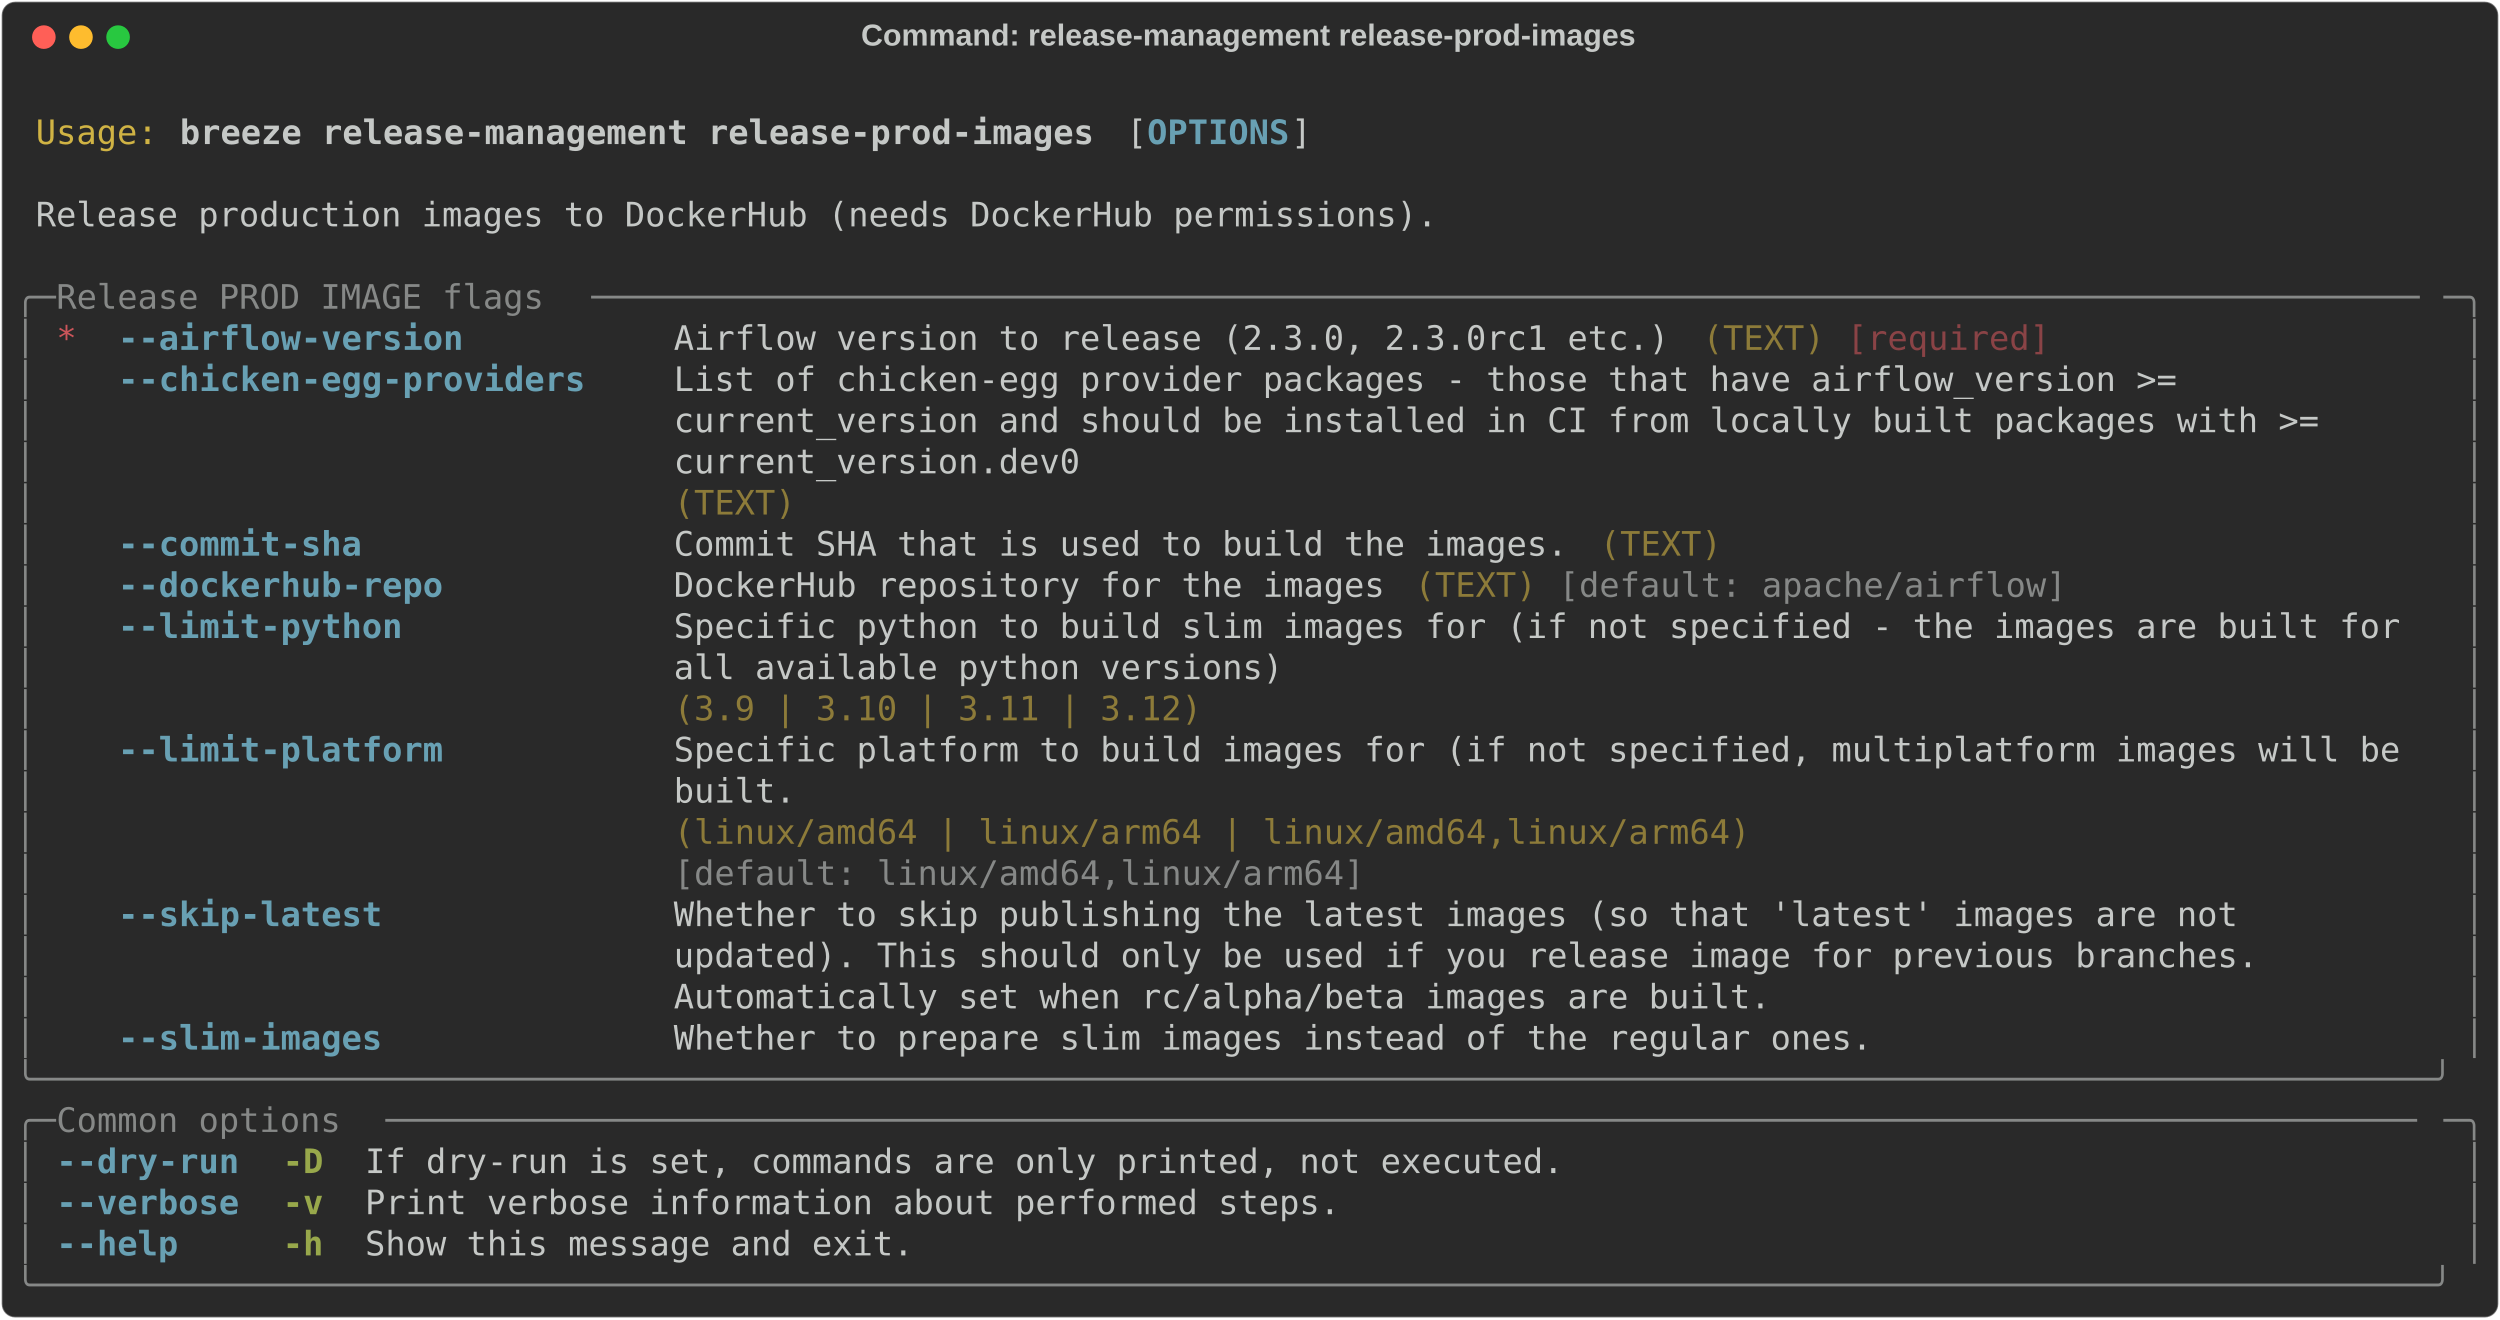
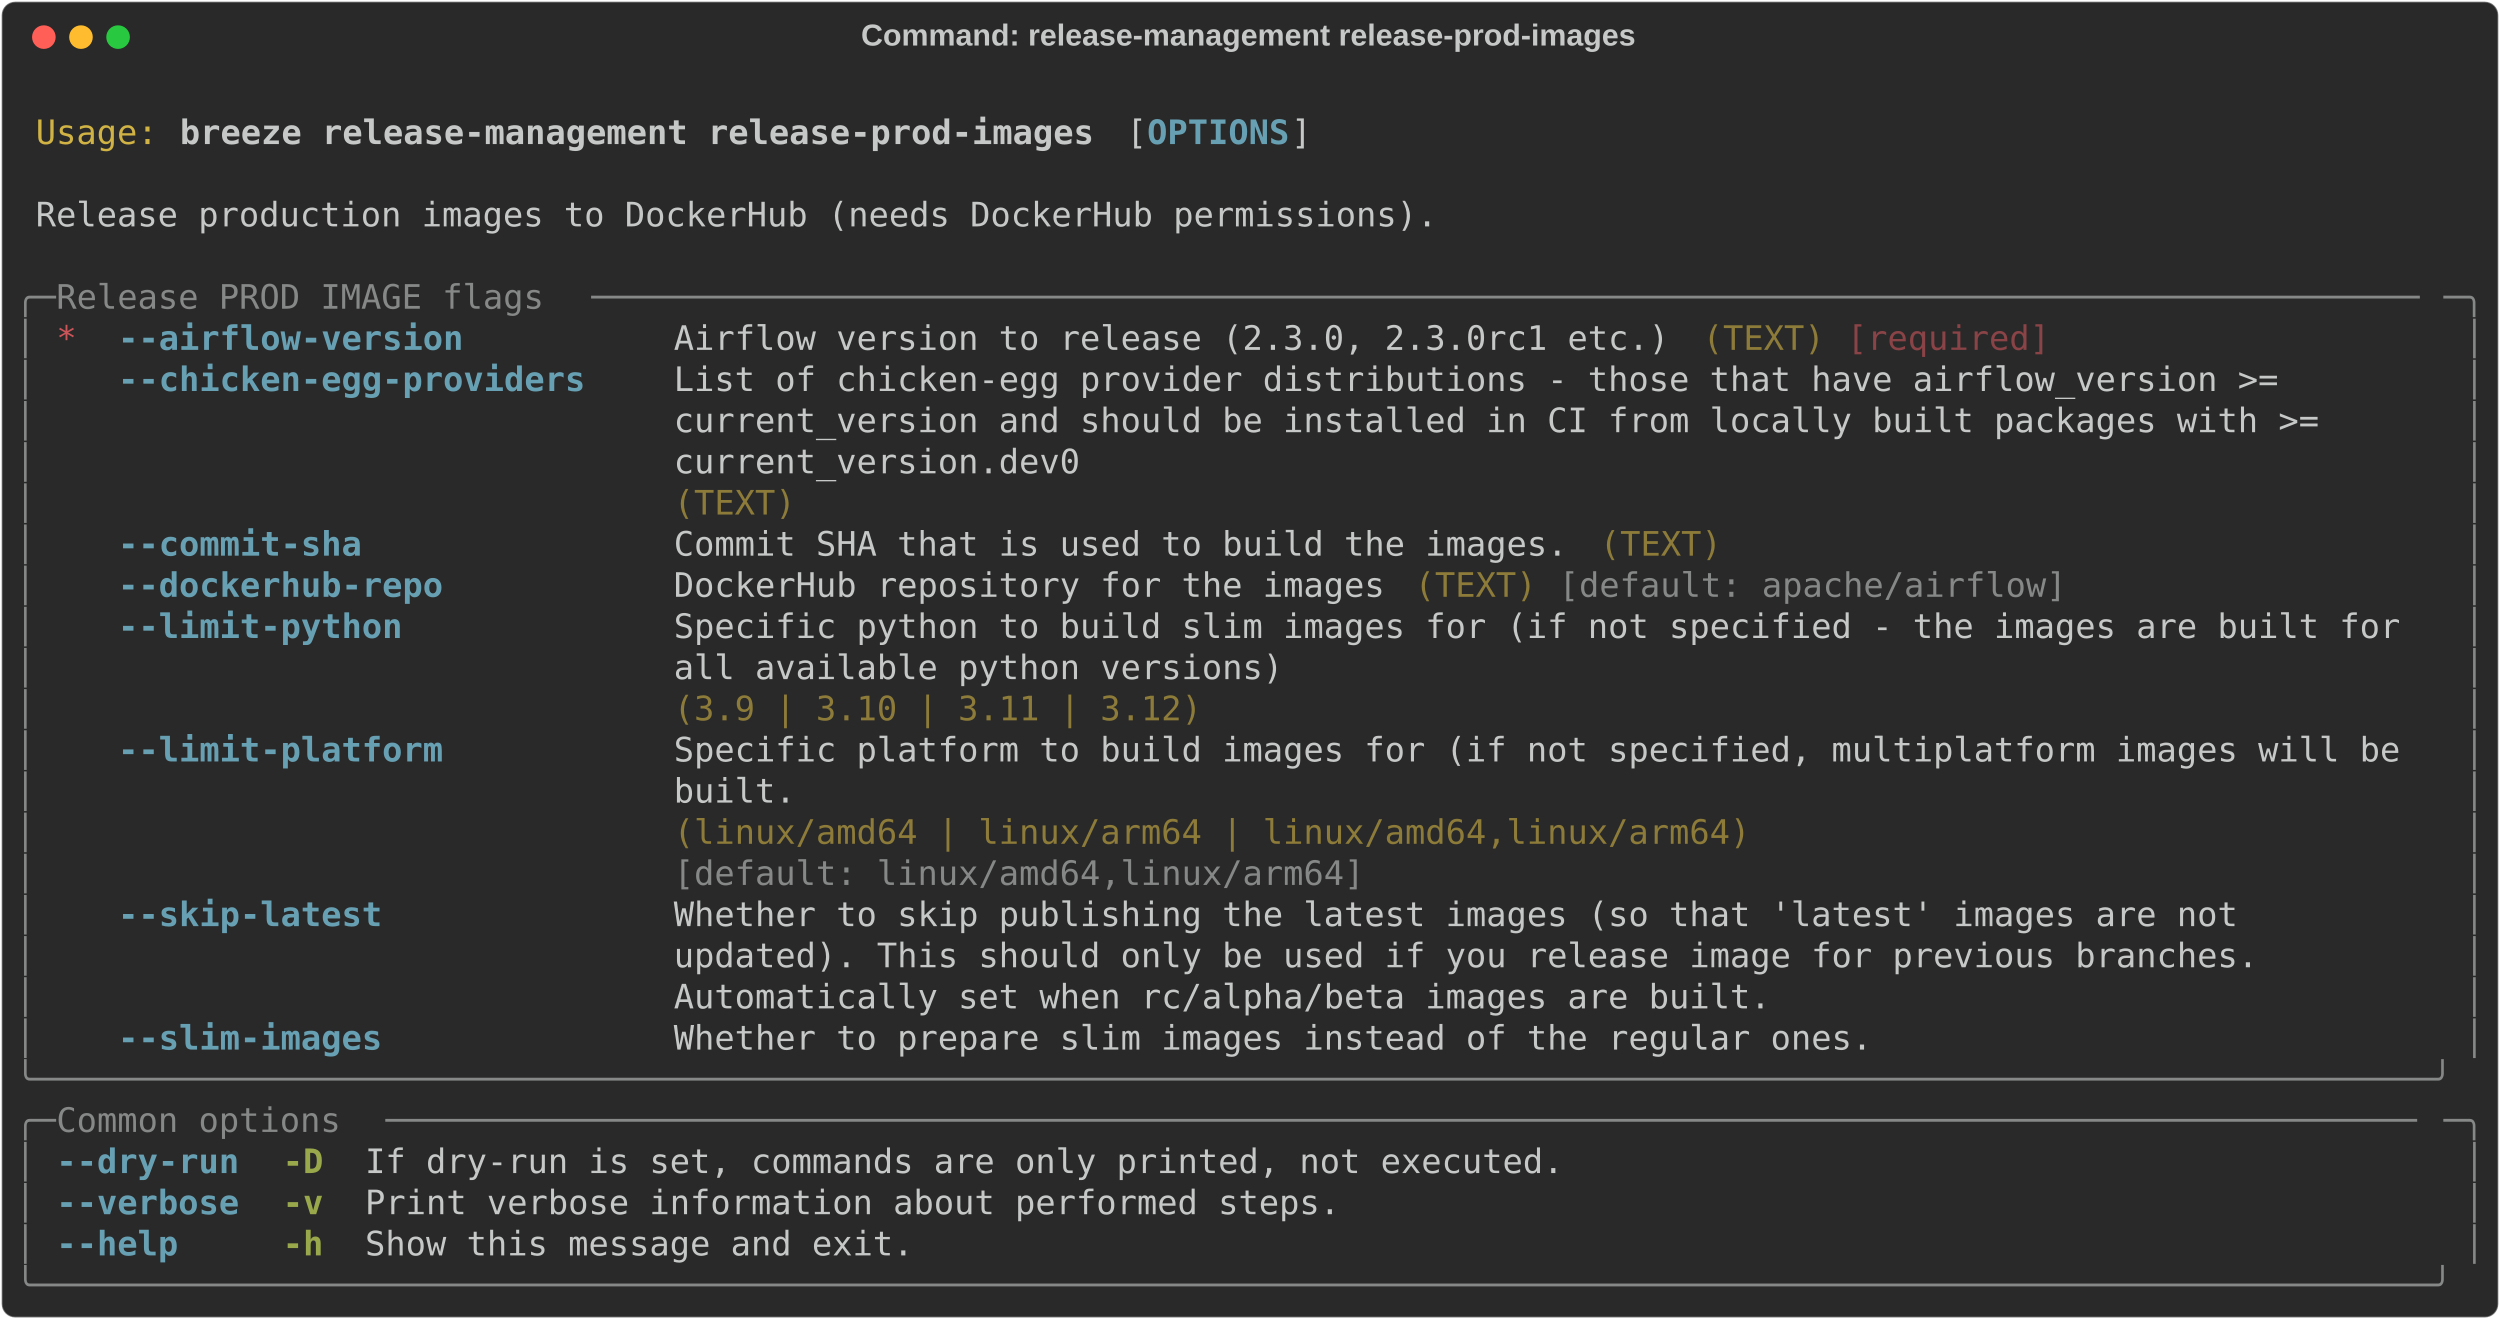
<svg xmlns="http://www.w3.org/2000/svg" class="rich-terminal" viewBox="0 0 1482 782.0">
  <style>

    @font-face {
        font-family: "Fira Code";
        src: local("FiraCode-Regular"),
                url("https://cdnjs.cloudflare.com/ajax/libs/firacode/6.2.0/woff2/FiraCode-Regular.woff2") format("woff2"),
                url("https://cdnjs.cloudflare.com/ajax/libs/firacode/6.2.0/woff/FiraCode-Regular.woff") format("woff");
        font-style: normal;
        font-weight: 400;
    }
    @font-face {
        font-family: "Fira Code";
        src: local("FiraCode-Bold"),
                url("https://cdnjs.cloudflare.com/ajax/libs/firacode/6.2.0/woff2/FiraCode-Bold.woff2") format("woff2"),
                url("https://cdnjs.cloudflare.com/ajax/libs/firacode/6.2.0/woff/FiraCode-Bold.woff") format("woff");
        font-style: bold;
        font-weight: 700;
    }

    .breeze-release-management-release-prod-images-matrix {
        font-family: Fira Code, monospace;
        font-size: 20px;
        line-height: 24.4px;
        font-variant-east-asian: full-width;
    }

    .breeze-release-management-release-prod-images-title {
        font-size: 18px;
        font-weight: bold;
        font-family: arial;
    }

    .breeze-release-management-release-prod-images-r1 { fill: #c5c8c6 }
.breeze-release-management-release-prod-images-r2 { fill: #d0b344 }
.breeze-release-management-release-prod-images-r3 { fill: #c5c8c6;font-weight: bold }
.breeze-release-management-release-prod-images-r4 { fill: #68a0b3;font-weight: bold }
.breeze-release-management-release-prod-images-r5 { fill: #868887 }
.breeze-release-management-release-prod-images-r6 { fill: #cc555a }
.breeze-release-management-release-prod-images-r7 { fill: #8d7b39 }
.breeze-release-management-release-prod-images-r8 { fill: #8a4346 }
.breeze-release-management-release-prod-images-r9 { fill: #98a84b;font-weight: bold }
    </style>
  <defs>
    <clipPath id="breeze-release-management-release-prod-images-clip-terminal">
      <rect x="0" y="0" width="1463.0" height="731.0" />
    </clipPath>
    <clipPath id="breeze-release-management-release-prod-images-line-0">
      <rect x="0" y="1.5" width="1464" height="24.65" />
    </clipPath>
    <clipPath id="breeze-release-management-release-prod-images-line-1">
      <rect x="0" y="25.9" width="1464" height="24.65" />
    </clipPath>
    <clipPath id="breeze-release-management-release-prod-images-line-2">
      <rect x="0" y="50.3" width="1464" height="24.65" />
    </clipPath>
    <clipPath id="breeze-release-management-release-prod-images-line-3">
      <rect x="0" y="74.7" width="1464" height="24.65" />
    </clipPath>
    <clipPath id="breeze-release-management-release-prod-images-line-4">
      <rect x="0" y="99.1" width="1464" height="24.65" />
    </clipPath>
    <clipPath id="breeze-release-management-release-prod-images-line-5">
      <rect x="0" y="123.5" width="1464" height="24.65" />
    </clipPath>
    <clipPath id="breeze-release-management-release-prod-images-line-6">
      <rect x="0" y="147.9" width="1464" height="24.65" />
    </clipPath>
    <clipPath id="breeze-release-management-release-prod-images-line-7">
      <rect x="0" y="172.3" width="1464" height="24.65" />
    </clipPath>
    <clipPath id="breeze-release-management-release-prod-images-line-8">
      <rect x="0" y="196.7" width="1464" height="24.65" />
    </clipPath>
    <clipPath id="breeze-release-management-release-prod-images-line-9">
      <rect x="0" y="221.1" width="1464" height="24.65" />
    </clipPath>
    <clipPath id="breeze-release-management-release-prod-images-line-10">
      <rect x="0" y="245.5" width="1464" height="24.65" />
    </clipPath>
    <clipPath id="breeze-release-management-release-prod-images-line-11">
      <rect x="0" y="269.9" width="1464" height="24.65" />
    </clipPath>
    <clipPath id="breeze-release-management-release-prod-images-line-12">
      <rect x="0" y="294.3" width="1464" height="24.65" />
    </clipPath>
    <clipPath id="breeze-release-management-release-prod-images-line-13">
      <rect x="0" y="318.7" width="1464" height="24.65" />
    </clipPath>
    <clipPath id="breeze-release-management-release-prod-images-line-14">
      <rect x="0" y="343.1" width="1464" height="24.65" />
    </clipPath>
    <clipPath id="breeze-release-management-release-prod-images-line-15">
      <rect x="0" y="367.5" width="1464" height="24.65" />
    </clipPath>
    <clipPath id="breeze-release-management-release-prod-images-line-16">
      <rect x="0" y="391.9" width="1464" height="24.65" />
    </clipPath>
    <clipPath id="breeze-release-management-release-prod-images-line-17">
      <rect x="0" y="416.3" width="1464" height="24.65" />
    </clipPath>
    <clipPath id="breeze-release-management-release-prod-images-line-18">
      <rect x="0" y="440.7" width="1464" height="24.65" />
    </clipPath>
    <clipPath id="breeze-release-management-release-prod-images-line-19">
      <rect x="0" y="465.1" width="1464" height="24.65" />
    </clipPath>
    <clipPath id="breeze-release-management-release-prod-images-line-20">
      <rect x="0" y="489.5" width="1464" height="24.65" />
    </clipPath>
    <clipPath id="breeze-release-management-release-prod-images-line-21">
      <rect x="0" y="513.9" width="1464" height="24.65" />
    </clipPath>
    <clipPath id="breeze-release-management-release-prod-images-line-22">
      <rect x="0" y="538.3" width="1464" height="24.65" />
    </clipPath>
    <clipPath id="breeze-release-management-release-prod-images-line-23">
      <rect x="0" y="562.7" width="1464" height="24.65" />
    </clipPath>
    <clipPath id="breeze-release-management-release-prod-images-line-24">
      <rect x="0" y="587.1" width="1464" height="24.65" />
    </clipPath>
    <clipPath id="breeze-release-management-release-prod-images-line-25">
      <rect x="0" y="611.5" width="1464" height="24.65" />
    </clipPath>
    <clipPath id="breeze-release-management-release-prod-images-line-26">
      <rect x="0" y="635.9" width="1464" height="24.65" />
    </clipPath>
    <clipPath id="breeze-release-management-release-prod-images-line-27">
      <rect x="0" y="660.3" width="1464" height="24.65" />
    </clipPath>
    <clipPath id="breeze-release-management-release-prod-images-line-28">
      <rect x="0" y="684.7" width="1464" height="24.65" />
    </clipPath>
  </defs>
  <rect fill="#292929" stroke="rgba(255,255,255,0.35)" stroke-width="1" x="1" y="1" width="1480" height="780" rx="8" />
  <text class="breeze-release-management-release-prod-images-title" fill="#c5c8c6" text-anchor="middle" x="740" y="27">Command: release-management release-prod-images</text>
  <g transform="translate(26,22)">
    <circle cx="0" cy="0" r="7" fill="#ff5f57" />
    <circle cx="22" cy="0" r="7" fill="#febc2e" />
    <circle cx="44" cy="0" r="7" fill="#28c840" />
  </g>
  <g transform="translate(9, 41)" clip-path="url(#breeze-release-management-release-prod-images-clip-terminal)">
    <g class="breeze-release-management-release-prod-images-matrix">
      <text class="breeze-release-management-release-prod-images-r1" x="1464" y="20" textLength="12.2" clip-path="url(#breeze-release-management-release-prod-images-line-0)">
</text>
      <text class="breeze-release-management-release-prod-images-r2" x="12.2" y="44.4" textLength="73.2" clip-path="url(#breeze-release-management-release-prod-images-line-1)">Usage:</text>
      <text class="breeze-release-management-release-prod-images-r3" x="97.6" y="44.4" textLength="549" clip-path="url(#breeze-release-management-release-prod-images-line-1)">breeze release-management release-prod-images</text>
      <text class="breeze-release-management-release-prod-images-r1" x="658.8" y="44.4" textLength="12.2" clip-path="url(#breeze-release-management-release-prod-images-line-1)">[</text>
      <text class="breeze-release-management-release-prod-images-r4" x="671" y="44.4" textLength="85.4" clip-path="url(#breeze-release-management-release-prod-images-line-1)">OPTIONS</text>
      <text class="breeze-release-management-release-prod-images-r1" x="756.4" y="44.4" textLength="12.2" clip-path="url(#breeze-release-management-release-prod-images-line-1)">]</text>
      <text class="breeze-release-management-release-prod-images-r1" x="1464" y="44.4" textLength="12.2" clip-path="url(#breeze-release-management-release-prod-images-line-1)">
</text>
      <text class="breeze-release-management-release-prod-images-r1" x="1464" y="68.8" textLength="12.2" clip-path="url(#breeze-release-management-release-prod-images-line-2)">
</text>
      <text class="breeze-release-management-release-prod-images-r1" x="12.2" y="93.2" textLength="841.8" clip-path="url(#breeze-release-management-release-prod-images-line-3)">Release production images to DockerHub (needs DockerHub permissions).</text>
      <text class="breeze-release-management-release-prod-images-r1" x="1464" y="93.2" textLength="12.2" clip-path="url(#breeze-release-management-release-prod-images-line-3)">
</text>
      <text class="breeze-release-management-release-prod-images-r1" x="1464" y="117.6" textLength="12.2" clip-path="url(#breeze-release-management-release-prod-images-line-4)">
</text>
      <text class="breeze-release-management-release-prod-images-r5" x="0" y="142" textLength="24.4" clip-path="url(#breeze-release-management-release-prod-images-line-5)">╭─</text>
      <text class="breeze-release-management-release-prod-images-r5" x="24.4" y="142" textLength="317.2" clip-path="url(#breeze-release-management-release-prod-images-line-5)"> Release PROD IMAGE flags </text>
      <text class="breeze-release-management-release-prod-images-r5" x="341.6" y="142" textLength="1098" clip-path="url(#breeze-release-management-release-prod-images-line-5)">──────────────────────────────────────────────────────────────────────────────────────────</text>
      <text class="breeze-release-management-release-prod-images-r5" x="1439.6" y="142" textLength="24.4" clip-path="url(#breeze-release-management-release-prod-images-line-5)">─╮</text>
      <text class="breeze-release-management-release-prod-images-r1" x="1464" y="142" textLength="12.2" clip-path="url(#breeze-release-management-release-prod-images-line-5)">
</text>
      <text class="breeze-release-management-release-prod-images-r5" x="0" y="166.4" textLength="12.2" clip-path="url(#breeze-release-management-release-prod-images-line-6)">│</text>
      <text class="breeze-release-management-release-prod-images-r6" x="24.4" y="166.4" textLength="12.2" clip-path="url(#breeze-release-management-release-prod-images-line-6)">*</text>
      <text class="breeze-release-management-release-prod-images-r4" x="61" y="166.4" textLength="207.4" clip-path="url(#breeze-release-management-release-prod-images-line-6)">--airflow-version</text>
      <text class="breeze-release-management-release-prod-images-r1" x="390.4" y="166.4" textLength="597.8" clip-path="url(#breeze-release-management-release-prod-images-line-6)">Airflow version to release (2.3.0, 2.3.0rc1 etc.)</text>
      <text class="breeze-release-management-release-prod-images-r7" x="1000.4" y="166.4" textLength="73.2" clip-path="url(#breeze-release-management-release-prod-images-line-6)">(TEXT)</text>
      <text class="breeze-release-management-release-prod-images-r8" x="1085.8" y="166.4" textLength="122" clip-path="url(#breeze-release-management-release-prod-images-line-6)">[required]</text>
      <text class="breeze-release-management-release-prod-images-r5" x="1451.8" y="166.4" textLength="12.2" clip-path="url(#breeze-release-management-release-prod-images-line-6)">│</text>
      <text class="breeze-release-management-release-prod-images-r1" x="1464" y="166.4" textLength="12.2" clip-path="url(#breeze-release-management-release-prod-images-line-6)">
</text>
      <text class="breeze-release-management-release-prod-images-r5" x="0" y="190.8" textLength="12.2" clip-path="url(#breeze-release-management-release-prod-images-line-7)">│</text>
      <text class="breeze-release-management-release-prod-images-r4" x="61" y="190.8" textLength="280.6" clip-path="url(#breeze-release-management-release-prod-images-line-7)">--chicken-egg-providers</text>
-       <text class="breeze-release-management-release-prod-images-r1" x="390.4" y="190.8" textLength="1049.2" clip-path="url(#breeze-release-management-release-prod-images-line-7)">List of chicken-egg provider packages - those that have airflow_version &gt;=            </text>
+       <text class="breeze-release-management-release-prod-images-r1" x="390.4" y="190.8" textLength="1049.2" clip-path="url(#breeze-release-management-release-prod-images-line-7)">List of chicken-egg provider distributions - those that have airflow_version &gt;=       </text>
      <text class="breeze-release-management-release-prod-images-r5" x="1451.8" y="190.8" textLength="12.2" clip-path="url(#breeze-release-management-release-prod-images-line-7)">│</text>
      <text class="breeze-release-management-release-prod-images-r1" x="1464" y="190.8" textLength="12.2" clip-path="url(#breeze-release-management-release-prod-images-line-7)">
</text>
      <text class="breeze-release-management-release-prod-images-r5" x="0" y="215.2" textLength="12.2" clip-path="url(#breeze-release-management-release-prod-images-line-8)">│</text>
      <text class="breeze-release-management-release-prod-images-r1" x="390.4" y="215.2" textLength="1049.2" clip-path="url(#breeze-release-management-release-prod-images-line-8)">current_version and should be installed in CI from locally built packages with &gt;=     </text>
      <text class="breeze-release-management-release-prod-images-r5" x="1451.8" y="215.2" textLength="12.2" clip-path="url(#breeze-release-management-release-prod-images-line-8)">│</text>
      <text class="breeze-release-management-release-prod-images-r1" x="1464" y="215.2" textLength="12.2" clip-path="url(#breeze-release-management-release-prod-images-line-8)">
</text>
      <text class="breeze-release-management-release-prod-images-r5" x="0" y="239.6" textLength="12.2" clip-path="url(#breeze-release-management-release-prod-images-line-9)">│</text>
      <text class="breeze-release-management-release-prod-images-r1" x="390.4" y="239.6" textLength="1049.2" clip-path="url(#breeze-release-management-release-prod-images-line-9)">current_version.dev0                                                                  </text>
      <text class="breeze-release-management-release-prod-images-r5" x="1451.8" y="239.6" textLength="12.2" clip-path="url(#breeze-release-management-release-prod-images-line-9)">│</text>
      <text class="breeze-release-management-release-prod-images-r1" x="1464" y="239.6" textLength="12.2" clip-path="url(#breeze-release-management-release-prod-images-line-9)">
</text>
      <text class="breeze-release-management-release-prod-images-r5" x="0" y="264" textLength="12.2" clip-path="url(#breeze-release-management-release-prod-images-line-10)">│</text>
      <text class="breeze-release-management-release-prod-images-r7" x="390.4" y="264" textLength="1049.2" clip-path="url(#breeze-release-management-release-prod-images-line-10)">(TEXT)                                                                                </text>
      <text class="breeze-release-management-release-prod-images-r5" x="1451.8" y="264" textLength="12.2" clip-path="url(#breeze-release-management-release-prod-images-line-10)">│</text>
      <text class="breeze-release-management-release-prod-images-r1" x="1464" y="264" textLength="12.2" clip-path="url(#breeze-release-management-release-prod-images-line-10)">
</text>
      <text class="breeze-release-management-release-prod-images-r5" x="0" y="288.4" textLength="12.2" clip-path="url(#breeze-release-management-release-prod-images-line-11)">│</text>
      <text class="breeze-release-management-release-prod-images-r4" x="61" y="288.4" textLength="146.4" clip-path="url(#breeze-release-management-release-prod-images-line-11)">--commit-sha</text>
      <text class="breeze-release-management-release-prod-images-r1" x="390.4" y="288.4" textLength="536.8" clip-path="url(#breeze-release-management-release-prod-images-line-11)">Commit SHA that is used to build the images.</text>
      <text class="breeze-release-management-release-prod-images-r7" x="939.4" y="288.4" textLength="73.2" clip-path="url(#breeze-release-management-release-prod-images-line-11)">(TEXT)</text>
      <text class="breeze-release-management-release-prod-images-r5" x="1451.8" y="288.4" textLength="12.2" clip-path="url(#breeze-release-management-release-prod-images-line-11)">│</text>
      <text class="breeze-release-management-release-prod-images-r1" x="1464" y="288.4" textLength="12.2" clip-path="url(#breeze-release-management-release-prod-images-line-11)">
</text>
      <text class="breeze-release-management-release-prod-images-r5" x="0" y="312.8" textLength="12.2" clip-path="url(#breeze-release-management-release-prod-images-line-12)">│</text>
      <text class="breeze-release-management-release-prod-images-r4" x="61" y="312.8" textLength="195.2" clip-path="url(#breeze-release-management-release-prod-images-line-12)">--dockerhub-repo</text>
      <text class="breeze-release-management-release-prod-images-r1" x="390.4" y="312.8" textLength="427" clip-path="url(#breeze-release-management-release-prod-images-line-12)">DockerHub repository for the images</text>
      <text class="breeze-release-management-release-prod-images-r7" x="829.6" y="312.8" textLength="73.2" clip-path="url(#breeze-release-management-release-prod-images-line-12)">(TEXT)</text>
      <text class="breeze-release-management-release-prod-images-r5" x="915" y="312.8" textLength="305" clip-path="url(#breeze-release-management-release-prod-images-line-12)">[default: apache/airflow]</text>
      <text class="breeze-release-management-release-prod-images-r5" x="1451.8" y="312.8" textLength="12.2" clip-path="url(#breeze-release-management-release-prod-images-line-12)">│</text>
      <text class="breeze-release-management-release-prod-images-r1" x="1464" y="312.8" textLength="12.2" clip-path="url(#breeze-release-management-release-prod-images-line-12)">
</text>
      <text class="breeze-release-management-release-prod-images-r5" x="0" y="337.2" textLength="12.2" clip-path="url(#breeze-release-management-release-prod-images-line-13)">│</text>
      <text class="breeze-release-management-release-prod-images-r4" x="61" y="337.2" textLength="170.8" clip-path="url(#breeze-release-management-release-prod-images-line-13)">--limit-python</text>
      <text class="breeze-release-management-release-prod-images-r1" x="390.4" y="337.2" textLength="1049.2" clip-path="url(#breeze-release-management-release-prod-images-line-13)">Specific python to build slim images for (if not specified - the images are built for </text>
      <text class="breeze-release-management-release-prod-images-r5" x="1451.8" y="337.2" textLength="12.2" clip-path="url(#breeze-release-management-release-prod-images-line-13)">│</text>
      <text class="breeze-release-management-release-prod-images-r1" x="1464" y="337.2" textLength="12.2" clip-path="url(#breeze-release-management-release-prod-images-line-13)">
</text>
      <text class="breeze-release-management-release-prod-images-r5" x="0" y="361.6" textLength="12.2" clip-path="url(#breeze-release-management-release-prod-images-line-14)">│</text>
      <text class="breeze-release-management-release-prod-images-r1" x="390.4" y="361.6" textLength="1049.2" clip-path="url(#breeze-release-management-release-prod-images-line-14)">all available python versions)                                                        </text>
      <text class="breeze-release-management-release-prod-images-r5" x="1451.8" y="361.6" textLength="12.2" clip-path="url(#breeze-release-management-release-prod-images-line-14)">│</text>
      <text class="breeze-release-management-release-prod-images-r1" x="1464" y="361.6" textLength="12.2" clip-path="url(#breeze-release-management-release-prod-images-line-14)">
</text>
      <text class="breeze-release-management-release-prod-images-r5" x="0" y="386" textLength="12.2" clip-path="url(#breeze-release-management-release-prod-images-line-15)">│</text>
      <text class="breeze-release-management-release-prod-images-r7" x="390.4" y="386" textLength="1049.2" clip-path="url(#breeze-release-management-release-prod-images-line-15)">(3.9 | 3.10 | 3.11 | 3.12)                                                            </text>
      <text class="breeze-release-management-release-prod-images-r5" x="1451.8" y="386" textLength="12.2" clip-path="url(#breeze-release-management-release-prod-images-line-15)">│</text>
      <text class="breeze-release-management-release-prod-images-r1" x="1464" y="386" textLength="12.2" clip-path="url(#breeze-release-management-release-prod-images-line-15)">
</text>
      <text class="breeze-release-management-release-prod-images-r5" x="0" y="410.4" textLength="12.2" clip-path="url(#breeze-release-management-release-prod-images-line-16)">│</text>
      <text class="breeze-release-management-release-prod-images-r4" x="61" y="410.4" textLength="195.2" clip-path="url(#breeze-release-management-release-prod-images-line-16)">--limit-platform</text>
      <text class="breeze-release-management-release-prod-images-r1" x="390.4" y="410.4" textLength="1049.2" clip-path="url(#breeze-release-management-release-prod-images-line-16)">Specific platform to build images for (if not specified, multiplatform images will be </text>
      <text class="breeze-release-management-release-prod-images-r5" x="1451.8" y="410.4" textLength="12.2" clip-path="url(#breeze-release-management-release-prod-images-line-16)">│</text>
      <text class="breeze-release-management-release-prod-images-r1" x="1464" y="410.4" textLength="12.2" clip-path="url(#breeze-release-management-release-prod-images-line-16)">
</text>
      <text class="breeze-release-management-release-prod-images-r5" x="0" y="434.8" textLength="12.2" clip-path="url(#breeze-release-management-release-prod-images-line-17)">│</text>
      <text class="breeze-release-management-release-prod-images-r1" x="390.4" y="434.8" textLength="1049.2" clip-path="url(#breeze-release-management-release-prod-images-line-17)">built.                                                                                </text>
      <text class="breeze-release-management-release-prod-images-r5" x="1451.8" y="434.8" textLength="12.2" clip-path="url(#breeze-release-management-release-prod-images-line-17)">│</text>
      <text class="breeze-release-management-release-prod-images-r1" x="1464" y="434.8" textLength="12.2" clip-path="url(#breeze-release-management-release-prod-images-line-17)">
</text>
      <text class="breeze-release-management-release-prod-images-r5" x="0" y="459.2" textLength="12.2" clip-path="url(#breeze-release-management-release-prod-images-line-18)">│</text>
      <text class="breeze-release-management-release-prod-images-r7" x="390.4" y="459.2" textLength="1049.2" clip-path="url(#breeze-release-management-release-prod-images-line-18)">(linux/amd64 | linux/arm64 | linux/amd64,linux/arm64)                                 </text>
      <text class="breeze-release-management-release-prod-images-r5" x="1451.8" y="459.2" textLength="12.2" clip-path="url(#breeze-release-management-release-prod-images-line-18)">│</text>
      <text class="breeze-release-management-release-prod-images-r1" x="1464" y="459.2" textLength="12.2" clip-path="url(#breeze-release-management-release-prod-images-line-18)">
</text>
      <text class="breeze-release-management-release-prod-images-r5" x="0" y="483.6" textLength="12.2" clip-path="url(#breeze-release-management-release-prod-images-line-19)">│</text>
      <text class="breeze-release-management-release-prod-images-r5" x="390.4" y="483.6" textLength="1049.2" clip-path="url(#breeze-release-management-release-prod-images-line-19)">[default: linux/amd64,linux/arm64]                                                    </text>
      <text class="breeze-release-management-release-prod-images-r5" x="1451.8" y="483.6" textLength="12.2" clip-path="url(#breeze-release-management-release-prod-images-line-19)">│</text>
      <text class="breeze-release-management-release-prod-images-r1" x="1464" y="483.6" textLength="12.2" clip-path="url(#breeze-release-management-release-prod-images-line-19)">
</text>
      <text class="breeze-release-management-release-prod-images-r5" x="0" y="508" textLength="12.2" clip-path="url(#breeze-release-management-release-prod-images-line-20)">│</text>
      <text class="breeze-release-management-release-prod-images-r4" x="61" y="508" textLength="158.6" clip-path="url(#breeze-release-management-release-prod-images-line-20)">--skip-latest</text>
      <text class="breeze-release-management-release-prod-images-r1" x="390.4" y="508" textLength="1049.2" clip-path="url(#breeze-release-management-release-prod-images-line-20)">Whether to skip publishing the latest images (so that 'latest' images are not         </text>
      <text class="breeze-release-management-release-prod-images-r5" x="1451.8" y="508" textLength="12.2" clip-path="url(#breeze-release-management-release-prod-images-line-20)">│</text>
      <text class="breeze-release-management-release-prod-images-r1" x="1464" y="508" textLength="12.2" clip-path="url(#breeze-release-management-release-prod-images-line-20)">
</text>
      <text class="breeze-release-management-release-prod-images-r5" x="0" y="532.4" textLength="12.2" clip-path="url(#breeze-release-management-release-prod-images-line-21)">│</text>
      <text class="breeze-release-management-release-prod-images-r1" x="390.4" y="532.4" textLength="1049.2" clip-path="url(#breeze-release-management-release-prod-images-line-21)">updated). This should only be used if you release image for previous branches.        </text>
      <text class="breeze-release-management-release-prod-images-r5" x="1451.8" y="532.4" textLength="12.2" clip-path="url(#breeze-release-management-release-prod-images-line-21)">│</text>
      <text class="breeze-release-management-release-prod-images-r1" x="1464" y="532.4" textLength="12.2" clip-path="url(#breeze-release-management-release-prod-images-line-21)">
</text>
      <text class="breeze-release-management-release-prod-images-r5" x="0" y="556.8" textLength="12.2" clip-path="url(#breeze-release-management-release-prod-images-line-22)">│</text>
      <text class="breeze-release-management-release-prod-images-r1" x="390.4" y="556.8" textLength="1049.2" clip-path="url(#breeze-release-management-release-prod-images-line-22)">Automatically set when rc/alpha/beta images are built.                                </text>
      <text class="breeze-release-management-release-prod-images-r5" x="1451.8" y="556.8" textLength="12.2" clip-path="url(#breeze-release-management-release-prod-images-line-22)">│</text>
      <text class="breeze-release-management-release-prod-images-r1" x="1464" y="556.8" textLength="12.2" clip-path="url(#breeze-release-management-release-prod-images-line-22)">
</text>
      <text class="breeze-release-management-release-prod-images-r5" x="0" y="581.2" textLength="12.2" clip-path="url(#breeze-release-management-release-prod-images-line-23)">│</text>
      <text class="breeze-release-management-release-prod-images-r4" x="61" y="581.2" textLength="158.6" clip-path="url(#breeze-release-management-release-prod-images-line-23)">--slim-images</text>
      <text class="breeze-release-management-release-prod-images-r1" x="390.4" y="581.2" textLength="719.8" clip-path="url(#breeze-release-management-release-prod-images-line-23)">Whether to prepare slim images instead of the regular ones.</text>
      <text class="breeze-release-management-release-prod-images-r5" x="1451.8" y="581.2" textLength="12.2" clip-path="url(#breeze-release-management-release-prod-images-line-23)">│</text>
      <text class="breeze-release-management-release-prod-images-r1" x="1464" y="581.2" textLength="12.2" clip-path="url(#breeze-release-management-release-prod-images-line-23)">
</text>
      <text class="breeze-release-management-release-prod-images-r5" x="0" y="605.6" textLength="1464" clip-path="url(#breeze-release-management-release-prod-images-line-24)">╰──────────────────────────────────────────────────────────────────────────────────────────────────────────────────────╯</text>
      <text class="breeze-release-management-release-prod-images-r1" x="1464" y="605.6" textLength="12.2" clip-path="url(#breeze-release-management-release-prod-images-line-24)">
</text>
      <text class="breeze-release-management-release-prod-images-r5" x="0" y="630" textLength="24.4" clip-path="url(#breeze-release-management-release-prod-images-line-25)">╭─</text>
      <text class="breeze-release-management-release-prod-images-r5" x="24.4" y="630" textLength="195.2" clip-path="url(#breeze-release-management-release-prod-images-line-25)"> Common options </text>
      <text class="breeze-release-management-release-prod-images-r5" x="219.6" y="630" textLength="1220" clip-path="url(#breeze-release-management-release-prod-images-line-25)">────────────────────────────────────────────────────────────────────────────────────────────────────</text>
      <text class="breeze-release-management-release-prod-images-r5" x="1439.6" y="630" textLength="24.4" clip-path="url(#breeze-release-management-release-prod-images-line-25)">─╮</text>
      <text class="breeze-release-management-release-prod-images-r1" x="1464" y="630" textLength="12.2" clip-path="url(#breeze-release-management-release-prod-images-line-25)">
</text>
      <text class="breeze-release-management-release-prod-images-r5" x="0" y="654.4" textLength="12.2" clip-path="url(#breeze-release-management-release-prod-images-line-26)">│</text>
      <text class="breeze-release-management-release-prod-images-r4" x="24.4" y="654.4" textLength="109.8" clip-path="url(#breeze-release-management-release-prod-images-line-26)">--dry-run</text>
      <text class="breeze-release-management-release-prod-images-r9" x="158.6" y="654.4" textLength="24.4" clip-path="url(#breeze-release-management-release-prod-images-line-26)">-D</text>
      <text class="breeze-release-management-release-prod-images-r1" x="207.4" y="654.4" textLength="719.8" clip-path="url(#breeze-release-management-release-prod-images-line-26)">If dry-run is set, commands are only printed, not executed.</text>
      <text class="breeze-release-management-release-prod-images-r5" x="1451.8" y="654.4" textLength="12.2" clip-path="url(#breeze-release-management-release-prod-images-line-26)">│</text>
      <text class="breeze-release-management-release-prod-images-r1" x="1464" y="654.4" textLength="12.2" clip-path="url(#breeze-release-management-release-prod-images-line-26)">
</text>
      <text class="breeze-release-management-release-prod-images-r5" x="0" y="678.8" textLength="12.2" clip-path="url(#breeze-release-management-release-prod-images-line-27)">│</text>
      <text class="breeze-release-management-release-prod-images-r4" x="24.4" y="678.8" textLength="109.8" clip-path="url(#breeze-release-management-release-prod-images-line-27)">--verbose</text>
      <text class="breeze-release-management-release-prod-images-r9" x="158.6" y="678.8" textLength="24.4" clip-path="url(#breeze-release-management-release-prod-images-line-27)">-v</text>
      <text class="breeze-release-management-release-prod-images-r1" x="207.4" y="678.8" textLength="585.6" clip-path="url(#breeze-release-management-release-prod-images-line-27)">Print verbose information about performed steps.</text>
      <text class="breeze-release-management-release-prod-images-r5" x="1451.8" y="678.8" textLength="12.2" clip-path="url(#breeze-release-management-release-prod-images-line-27)">│</text>
      <text class="breeze-release-management-release-prod-images-r1" x="1464" y="678.8" textLength="12.2" clip-path="url(#breeze-release-management-release-prod-images-line-27)">
</text>
      <text class="breeze-release-management-release-prod-images-r5" x="0" y="703.2" textLength="12.2" clip-path="url(#breeze-release-management-release-prod-images-line-28)">│</text>
      <text class="breeze-release-management-release-prod-images-r4" x="24.4" y="703.2" textLength="73.2" clip-path="url(#breeze-release-management-release-prod-images-line-28)">--help</text>
      <text class="breeze-release-management-release-prod-images-r9" x="158.6" y="703.2" textLength="24.4" clip-path="url(#breeze-release-management-release-prod-images-line-28)">-h</text>
      <text class="breeze-release-management-release-prod-images-r1" x="207.4" y="703.2" textLength="329.4" clip-path="url(#breeze-release-management-release-prod-images-line-28)">Show this message and exit.</text>
      <text class="breeze-release-management-release-prod-images-r5" x="1451.8" y="703.2" textLength="12.2" clip-path="url(#breeze-release-management-release-prod-images-line-28)">│</text>
      <text class="breeze-release-management-release-prod-images-r1" x="1464" y="703.2" textLength="12.2" clip-path="url(#breeze-release-management-release-prod-images-line-28)">
</text>
      <text class="breeze-release-management-release-prod-images-r5" x="0" y="727.6" textLength="1464" clip-path="url(#breeze-release-management-release-prod-images-line-29)">╰──────────────────────────────────────────────────────────────────────────────────────────────────────────────────────╯</text>
      <text class="breeze-release-management-release-prod-images-r1" x="1464" y="727.6" textLength="12.2" clip-path="url(#breeze-release-management-release-prod-images-line-29)">
</text>
    </g>
  </g>
</svg>
